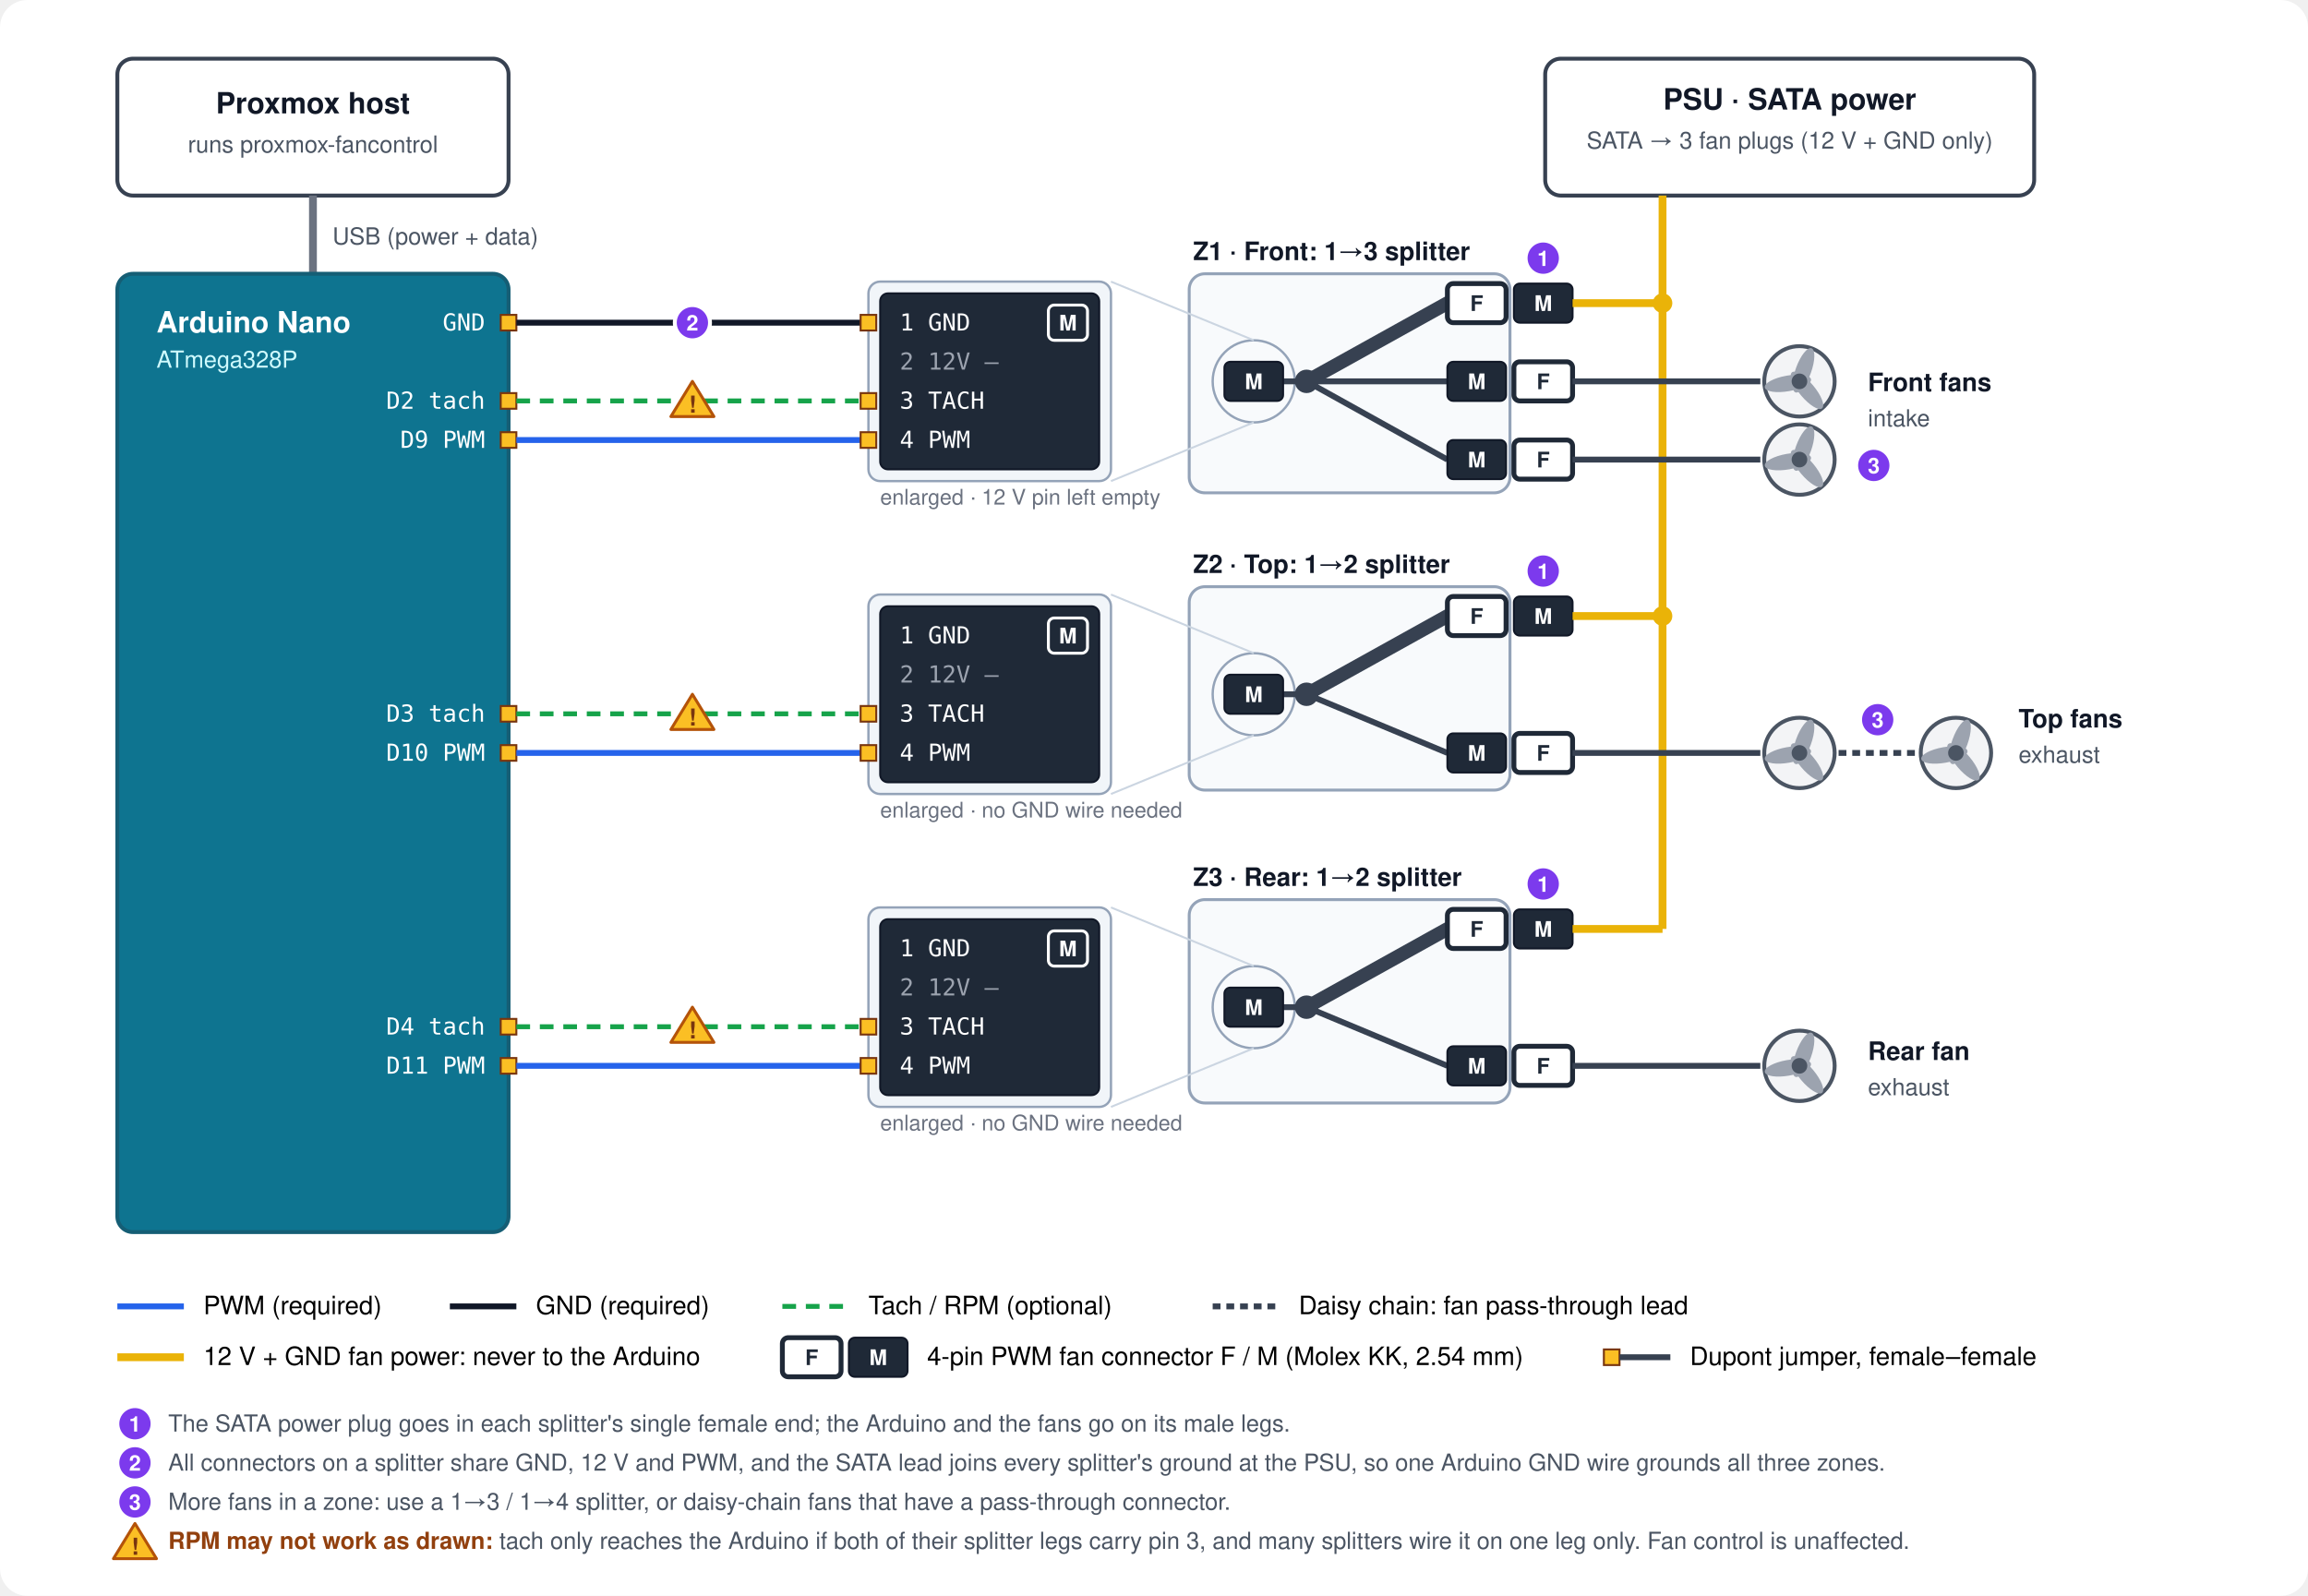
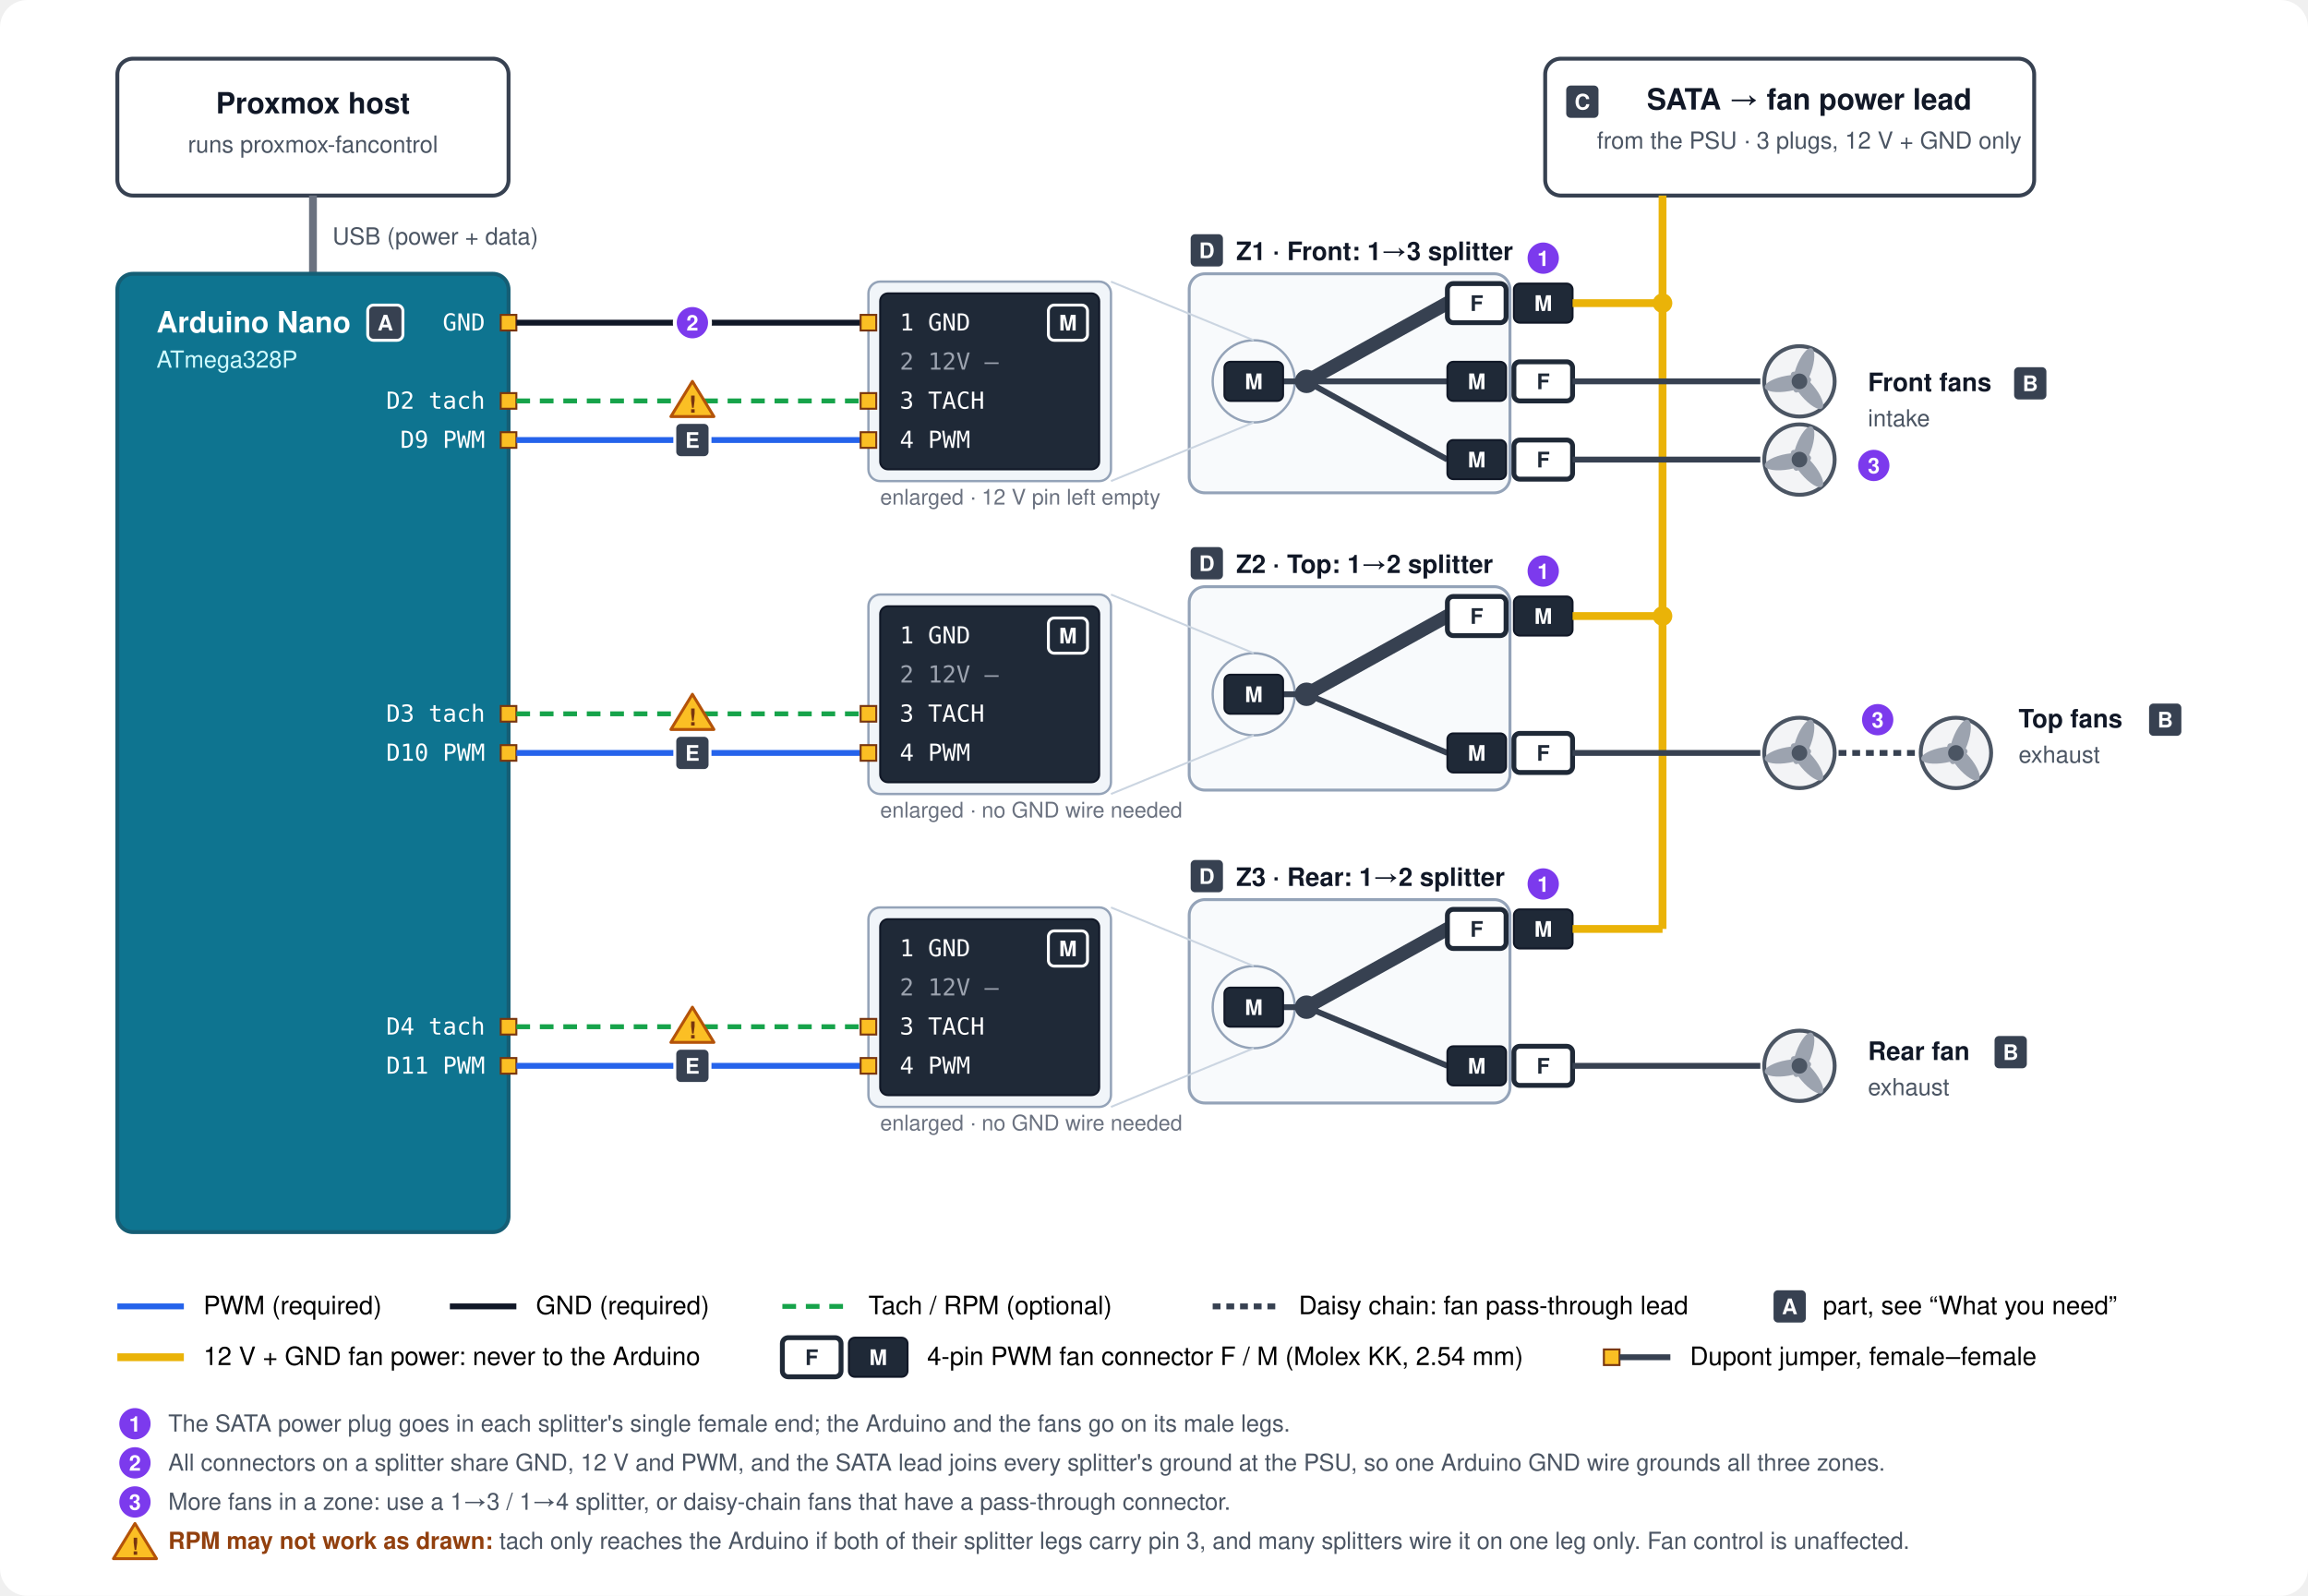
<svg xmlns="http://www.w3.org/2000/svg" width="1180" height="816" viewBox="0 0 1180 816" font-family="-apple-system, 'Segoe UI', Helvetica, Arial, sans-serif" font-size="13">
  <defs>
    <symbol id="fan" viewBox="-20 -20 40 40">
      <circle r="18" fill="#f3f4f6" stroke="#4b5563" stroke-width="2" />
      <g fill="#9ca3af">
        <ellipse rx="4" ry="12" transform="rotate(20) translate(0 -6)" />
        <ellipse rx="4" ry="12" transform="rotate(140) translate(0 -6)" />
        <ellipse rx="4" ry="12" transform="rotate(260) translate(0 -6)" />
      </g>
      <circle r="4" fill="#4b5563" />
    </symbol>
    <style>
      .box   { fill: #ffffff; stroke: #374151; stroke-width: 2; }
      .title { font-weight: 700; font-size: 15px; fill: #111827; }
      .sub   { fill: #4b5563; font-size: 12px; }
      .tiny  { fill: #6b7280; font-size: 11px; }
      .zone  { font-weight: 700; font-size: 13px; fill: #111827; }
      .pin   { fill: #ffffff; font-size: 12px; font-family: ui-monospace, Consolas, monospace; }
      .pinNC { fill: #9ca3af; font-size: 12px; font-family: ui-monospace, Consolas, monospace; }
      .pwm   { stroke: #2563eb; stroke-width: 3; fill: none; }
      .gnd   { stroke: #111827; stroke-width: 3; fill: none; }
      .tach  { stroke: #16a34a; stroke-width: 2.5; fill: none; stroke-dasharray: 7 5; }
      .v12   { stroke: #eab308; stroke-width: 4; fill: none; }
      .usb   { stroke: #6b7280; stroke-width: 4; fill: none; }
      .cable { stroke: #374151; stroke-width: 7; fill: none; stroke-linecap: round; }
      .leg   { stroke: #374151; stroke-width: 3; fill: none; }
      .conn  { fill: #1f2937; stroke: #111827; stroke-width: 1; }
      .zoom  { stroke: #cbd5e1; stroke-width: 1; fill: none; }
      .lens  { stroke: #94a3b8; stroke-width: 1.2; fill: none; }
      .detail { fill: #f1f5f9; stroke: #94a3b8; stroke-width: 1.2; }
      .splitter { fill: #f8fafc; stroke: #94a3b8; stroke-width: 1.5; }
      .warn path { fill: #fbbf24; stroke: #b45309; stroke-width: 1.5; stroke-linejoin: round; }
      .warn text { fill: #78350f; font-size: 12px; font-weight: 800; text-anchor: middle; }
+       .part rect { fill: #374151; stroke: #ffffff; stroke-width: 1.5; }
+       .part text { fill: #ffffff; font-size: 11px; font-weight: 700; text-anchor: middle; }
      .fend  { fill: #ffffff; stroke: #1f2937; stroke-width: 2.5; }
      .mark circle { fill: #7c3aed; stroke: #ffffff; stroke-width: 2; }
      .mark text   { fill: #ffffff; font-size: 11px; font-weight: 700; text-anchor: middle; }
    </style>
  </defs>
  <rect x="0" y="0" width="1180" height="816" rx="14" fill="#ffffff" />
  <rect class="box" x="60" y="30" width="200" height="70" rx="8" />
  <text class="title" x="160" y="58" text-anchor="middle">Proxmox host</text>
  <text class="sub" x="160" y="78" text-anchor="middle">runs proxmox-fancontrol</text>
  <path class="usb" d="M160 100 V140" />
  <text class="sub" x="170" y="125">USB (power + data)</text>
  <rect x="60" y="140" width="200" height="490" rx="8" fill="#0e7490" stroke="#155e75" stroke-width="2" />
  <text x="80" y="170" font-weight="700" font-size="15" fill="#ffffff">Arduino Nano</text>
  <text x="80" y="188" font-size="12" fill="#cffafe">ATmega328P</text>
  <g font-family="ui-monospace, Consolas, monospace" font-size="12" fill="#ffffff" text-anchor="end">
    <text x="248" y="209">D2  tach</text>
    <text x="248" y="229">D9  PWM</text>
    <text x="248" y="369">D3  tach</text>
    <text x="248" y="389">D10 PWM</text>
    <text x="248" y="529">D4  tach</text>
    <text x="248" y="549">D11 PWM</text>
    <text x="248" y="169">GND</text>
  </g>
  <g fill="#fbbf24" stroke="#78350f" stroke-width="1">
    <rect x="256" y="201" width="8" height="8" />
    <rect x="256" y="221" width="8" height="8" />
    <rect x="256" y="361" width="8" height="8" />
    <rect x="256" y="381" width="8" height="8" />
    <rect x="256" y="521" width="8" height="8" />
    <rect x="256" y="541" width="8" height="8" />
    <rect x="256" y="161" width="8" height="8" />
  </g>
  <path class="tach" d="M264 205 H444" />
  <path class="pwm" d="M264 225 H444" />
  <path class="tach" d="M264 365 H444" />
  <path class="pwm" d="M264 385 H444" />
  <path class="tach" d="M264 525 H444" />
  <path class="pwm" d="M264 545 H444" />
  <path class="gnd" d="M264 165 H444" />
  <rect class="detail" x="444" y="144" width="124" height="102" rx="6" />
  <rect class="detail" x="444" y="304" width="124" height="102" rx="6" />
  <rect class="detail" x="444" y="464" width="124" height="102" rx="6" />
  <g fill="#fbbf24" stroke="#78350f" stroke-width="1">
    <rect x="440" y="161" width="8" height="8" />
    <rect x="440" y="201" width="8" height="8" />
    <rect x="440" y="221" width="8" height="8" />
    <rect x="440" y="361" width="8" height="8" />
    <rect x="440" y="381" width="8" height="8" />
    <rect x="440" y="521" width="8" height="8" />
    <rect x="440" y="541" width="8" height="8" />
  </g>
  <rect class="conn" x="450" y="150" width="112" height="90" rx="4" />
  <rect class="conn" x="450" y="310" width="112" height="90" rx="4" />
  <rect class="conn" x="450" y="470" width="112" height="90" rx="4" />
  <g>
    <text class="pin" x="460" y="169">1 GND</text>
    <text class="pinNC" x="460" y="189">2 12V  —</text>
    <text class="pin" x="460" y="209">3 TACH</text>
    <text class="pin" x="460" y="229">4 PWM</text>
    <text class="pin" x="460" y="329">1 GND</text>
    <text class="pinNC" x="460" y="349">2 12V  —</text>
    <text class="pin" x="460" y="369">3 TACH</text>
    <text class="pin" x="460" y="389">4 PWM</text>
    <text class="pin" x="460" y="489">1 GND</text>
    <text class="pinNC" x="460" y="509">2 12V  —</text>
    <text class="pin" x="460" y="529">3 TACH</text>
    <text class="pin" x="460" y="549">4 PWM</text>
  </g>
  <text class="tiny" x="450" y="258">enlarged · 12 V pin left empty</text>
  <text class="tiny" x="450" y="418">enlarged · no GND wire needed</text>
  <text class="tiny" x="450" y="578">enlarged · no GND wire needed</text>
  <rect class="splitter" x="608" y="140" width="164" height="112" rx="8" />
-   <text class="zone" x="610" y="133">Z1 · Front: 1→3 splitter</text>
+   <g class="part">
+     <rect x="608" y="119" width="18" height="18" rx="3" />
+     <text x="617" y="132">D</text>
+   </g>
+   <text class="zone" x="632" y="133">Z1 · Front: 1→3 splitter</text>
  <rect class="splitter" x="608" y="300" width="164" height="104" rx="8" />
-   <text class="zone" x="610" y="293">Z2 · Top: 1→2 splitter</text>
+   <g class="part">
+     <rect x="608" y="279" width="18" height="18" rx="3" />
+     <text x="617" y="292">D</text>
+   </g>
+   <text class="zone" x="632" y="293">Z2 · Top: 1→2 splitter</text>
  <rect class="splitter" x="608" y="460" width="164" height="104" rx="8" />
-   <text class="zone" x="610" y="453">Z3 · Rear: 1→2 splitter</text>
+   <g class="part">
+     <rect x="608" y="439" width="18" height="18" rx="3" />
+     <text x="617" y="452">D</text>
+   </g>
+   <text class="zone" x="632" y="453">Z3 · Rear: 1→2 splitter</text>
  <circle class="lens" cx="641" cy="195" r="21" />
  <path class="zoom" d="M568 144 L641 174 M568 246 L641 216" />
  <path class="leg" d="M656 195 H668" />
  <rect class="conn" x="626" y="185" width="30" height="20" rx="3" />
  <text x="641" y="199" fill="#ffffff" font-size="11" font-weight="700" text-anchor="middle">M</text>
  <rect x="536" y="156" width="20" height="18" rx="3" fill="none" stroke="#ffffff" stroke-width="1.5" />
  <text x="546" y="169" fill="#ffffff" font-size="11" font-weight="700" text-anchor="middle">M</text>
  <circle cx="668" cy="195" r="6" fill="#374151" />
  <path class="cable" d="M668 195 L740 155" />
  <path class="leg" d="M668 195 H740 M668 195 L740 235" />
  <circle class="lens" cx="641" cy="355" r="21" />
  <path class="zoom" d="M568 304 L641 334 M568 406 L641 376" />
  <path class="leg" d="M656 355 H668" />
  <rect class="conn" x="626" y="345" width="30" height="20" rx="3" />
  <text x="641" y="359" fill="#ffffff" font-size="11" font-weight="700" text-anchor="middle">M</text>
  <rect x="536" y="316" width="20" height="18" rx="3" fill="none" stroke="#ffffff" stroke-width="1.5" />
  <text x="546" y="329" fill="#ffffff" font-size="11" font-weight="700" text-anchor="middle">M</text>
  <circle cx="668" cy="355" r="6" fill="#374151" />
  <path class="cable" d="M668 355 L740 315" />
  <path class="leg" d="M668 355 L740 385" />
  <circle class="lens" cx="641" cy="515" r="21" />
  <path class="zoom" d="M568 464 L641 494 M568 566 L641 536" />
  <path class="leg" d="M656 515 H668" />
  <rect class="conn" x="626" y="505" width="30" height="20" rx="3" />
  <text x="641" y="519" fill="#ffffff" font-size="11" font-weight="700" text-anchor="middle">M</text>
  <rect x="536" y="476" width="20" height="18" rx="3" fill="none" stroke="#ffffff" stroke-width="1.5" />
  <text x="546" y="489" fill="#ffffff" font-size="11" font-weight="700" text-anchor="middle">M</text>
  <circle cx="668" cy="515" r="6" fill="#374151" />
  <path class="cable" d="M668 515 L740 475" />
  <path class="leg" d="M668 515 L740 545" />
  <rect class="fend" x="740" y="145" width="30" height="20" rx="3" />
  <text x="755" y="159" fill="#1f2937" font-size="11" font-weight="700" text-anchor="middle">F</text>
  <rect class="conn" x="774" y="145" width="30" height="20" rx="3" />
  <text x="789" y="159" fill="#ffffff" font-size="11" font-weight="700" text-anchor="middle">M</text>
  <rect class="fend" x="740" y="305" width="30" height="20" rx="3" />
  <text x="755" y="319" fill="#1f2937" font-size="11" font-weight="700" text-anchor="middle">F</text>
  <rect class="conn" x="774" y="305" width="30" height="20" rx="3" />
  <text x="789" y="319" fill="#ffffff" font-size="11" font-weight="700" text-anchor="middle">M</text>
  <rect class="fend" x="740" y="465" width="30" height="20" rx="3" />
  <text x="755" y="479" fill="#1f2937" font-size="11" font-weight="700" text-anchor="middle">F</text>
  <rect class="conn" x="774" y="465" width="30" height="20" rx="3" />
  <text x="789" y="479" fill="#ffffff" font-size="11" font-weight="700" text-anchor="middle">M</text>
  <rect class="conn" x="740" y="185" width="30" height="20" rx="3" />
  <text x="755" y="199" fill="#ffffff" font-size="11" font-weight="700" text-anchor="middle">M</text>
  <rect class="fend" x="774" y="185" width="30" height="20" rx="3" />
  <text x="789" y="199" fill="#1f2937" font-size="11" font-weight="700" text-anchor="middle">F</text>
  <rect class="conn" x="740" y="225" width="30" height="20" rx="3" />
  <text x="755" y="239" fill="#ffffff" font-size="11" font-weight="700" text-anchor="middle">M</text>
  <rect class="fend" x="774" y="225" width="30" height="20" rx="3" />
  <text x="789" y="239" fill="#1f2937" font-size="11" font-weight="700" text-anchor="middle">F</text>
  <rect class="conn" x="740" y="375" width="30" height="20" rx="3" />
  <text x="755" y="389" fill="#ffffff" font-size="11" font-weight="700" text-anchor="middle">M</text>
  <rect class="fend" x="774" y="375" width="30" height="20" rx="3" />
  <text x="789" y="389" fill="#1f2937" font-size="11" font-weight="700" text-anchor="middle">F</text>
  <rect class="conn" x="740" y="535" width="30" height="20" rx="3" />
  <text x="755" y="549" fill="#ffffff" font-size="11" font-weight="700" text-anchor="middle">M</text>
  <rect class="fend" x="774" y="535" width="30" height="20" rx="3" />
  <text x="789" y="549" fill="#1f2937" font-size="11" font-weight="700" text-anchor="middle">F</text>
  <rect class="box" x="790" y="30" width="250" height="70" rx="8" />
-   <text class="title" x="915" y="56" text-anchor="middle">PSU · SATA power</text>
-   <text class="sub" x="915" y="76" text-anchor="middle">SATA → 3 fan plugs (12 V + GND only)</text>
+   <text class="title" x="925" y="56" text-anchor="middle">SATA → fan power lead</text>
+   <text class="sub" x="925" y="76" text-anchor="middle">from the PSU · 3 plugs, 12 V + GND only</text>
  <path class="v12" d="M850 100 V475" />
  <path class="v12" d="M804 155 H850 M804 315 H850 M804 475 H850" />
  <circle cx="850" cy="155" r="5" fill="#eab308" />
  <circle cx="850" cy="315" r="5" fill="#eab308" />
  <path class="leg" d="M804 195 H900 M804 235 H900" />
  <use href="#fan" x="900" y="175" width="40" height="40" />
  <use href="#fan" x="900" y="215" width="40" height="40" />
  <text class="zone" x="955" y="200">Front fans</text>
  <text class="sub" x="955" y="218">intake</text>
  <path class="leg" d="M804 385 H900" />
  <use href="#fan" x="900" y="365" width="40" height="40" />
  <path class="leg" d="M940 385 H980" stroke-dasharray="4 3" />
  <use href="#fan" x="980" y="365" width="40" height="40" />
  <text class="zone" x="1032" y="372">Top fans</text>
  <text class="sub" x="1032" y="390">exhaust</text>
  <path class="leg" d="M804 545 H900" />
  <use href="#fan" x="900" y="525" width="40" height="40" />
  <text class="zone" x="955" y="542">Rear fan</text>
  <text class="sub" x="955" y="560">exhaust</text>
  <g class="mark">
    <circle cx="789" cy="132" r="9" />
    <text x="789" y="136">1</text>
  </g>
  <g class="mark">
    <circle cx="789" cy="292" r="9" />
    <text x="789" y="296">1</text>
  </g>
  <g class="mark">
    <circle cx="789" cy="452" r="9" />
    <text x="789" y="456">1</text>
  </g>
  <g class="mark">
    <circle cx="354" cy="165" r="9" />
    <text x="354" y="169">2</text>
  </g>
  <g class="warn">
    <path d="M354 195 L365 213 L343 213 Z" />
    <text x="354" y="211">!</text>
  </g>
  <g class="warn">
    <path d="M354 355 L365 373 L343 373 Z" />
    <text x="354" y="371">!</text>
  </g>
  <g class="warn">
    <path d="M354 515 L365 533 L343 533 Z" />
    <text x="354" y="531">!</text>
  </g>
  <g class="mark">
    <circle cx="958" cy="238" r="9" />
    <text x="958" y="242">3</text>
  </g>
  <g class="mark">
    <circle cx="960" cy="368" r="9" />
    <text x="960" y="372">3</text>
  </g>
+   <g class="part">
+     <rect x="188" y="156" width="18" height="18" rx="3" />
+     <text x="197" y="169">A</text>
+   </g>
+   <g class="part">
+     <rect x="800" y="43" width="18" height="18" rx="3" />
+     <text x="809" y="56">C</text>
+   </g>
+   <g class="part">
+     <rect x="1029" y="187" width="18" height="18" rx="3" />
+     <text x="1038" y="200">B</text>
+   </g>
+   <g class="part">
+     <rect x="1098" y="359" width="18" height="18" rx="3" />
+     <text x="1107" y="372">B</text>
+   </g>
+   <g class="part">
+     <rect x="1019" y="529" width="18" height="18" rx="3" />
+     <text x="1028" y="542">B</text>
+   </g>
+   <g class="part">
+     <rect x="345" y="216" width="18" height="18" rx="3" />
+     <text x="354" y="229">E</text>
+   </g>
+   <g class="part">
+     <rect x="345" y="376" width="18" height="18" rx="3" />
+     <text x="354" y="389">E</text>
+   </g>
+   <g class="part">
+     <rect x="345" y="536" width="18" height="18" rx="3" />
+     <text x="354" y="549">E</text>
+   </g>
  <g transform="translate(60 668)">
    <path class="pwm" d="M0 0 H34" />
    <text x="44" y="4">PWM (required)</text>
    <path class="gnd" d="M170 0 H204" />
    <text x="214" y="4">GND (required)</text>
    <path class="tach" d="M340 0 H374" />
    <text x="384" y="4">Tach / RPM (optional)</text>
    <path class="leg" d="M560 0 H594" stroke-dasharray="4 3" />
    <text x="604" y="4">Daisy chain: fan pass-through lead</text>
+     <g class="part">
+       <rect x="846" y="-9" width="18" height="18" rx="3" />
+       <text x="855" y="4">A</text>
+     </g>
+     <text x="872" y="4">part, see “What you need”</text>
    <path class="v12" d="M0 26 H34" />
    <text x="44" y="30">12 V + GND fan power: never to the Arduino</text>
    <rect class="fend" x="340" y="16" width="30" height="20" rx="3" />
    <text x="355" y="30" fill="#1f2937" font-size="11" font-weight="700" text-anchor="middle">F</text>
    <rect class="conn" x="374" y="16" width="30" height="20" rx="3" />
    <text x="389" y="30" fill="#ffffff" font-size="11" font-weight="700" text-anchor="middle">M</text>
    <text x="414" y="30">4-pin PWM fan connector F / M (Molex KK, 2.54 mm)</text>
    <rect x="760" y="22" width="8" height="8" fill="#fbbf24" stroke="#78350f" stroke-width="1" />
    <path class="leg" d="M768 26 H794" />
    <text x="804" y="30">Dupont jumper, female–female</text>
  </g>
  <g class="mark">
    <circle cx="69" cy="728" r="9" />
    <text x="69" y="732">1</text>
  </g>
  <text class="sub" x="86" y="732">The SATA power plug goes in each splitter's single female end; the Arduino and the fans go on its male legs.</text>
  <g class="mark">
    <circle cx="69" cy="748" r="9" />
    <text x="69" y="752">2</text>
  </g>
  <text class="sub" x="86" y="752">All connectors on a splitter share GND, 12 V and PWM, and the SATA lead joins every splitter's ground at the PSU, so one Arduino GND wire grounds all three zones.</text>
  <g class="mark">
    <circle cx="69" cy="768" r="9" />
    <text x="69" y="772">3</text>
  </g>
  <text class="sub" x="86" y="772">More fans in a zone: use a 1→3 / 1→4 splitter, or daisy-chain fans that have a pass-through connector.</text>
  <g class="warn">
    <path d="M69 779 L80 797 L58 797 Z" />
    <text x="69" y="795">!</text>
  </g>
  <text class="sub" x="86" y="792">
    <tspan font-weight="700" fill="#92400e">RPM may not work as drawn:</tspan> tach only reaches the Arduino if both of their splitter legs carry pin 3, and many splitters wire it on one leg only. Fan control is unaffected.</text>
</svg>
